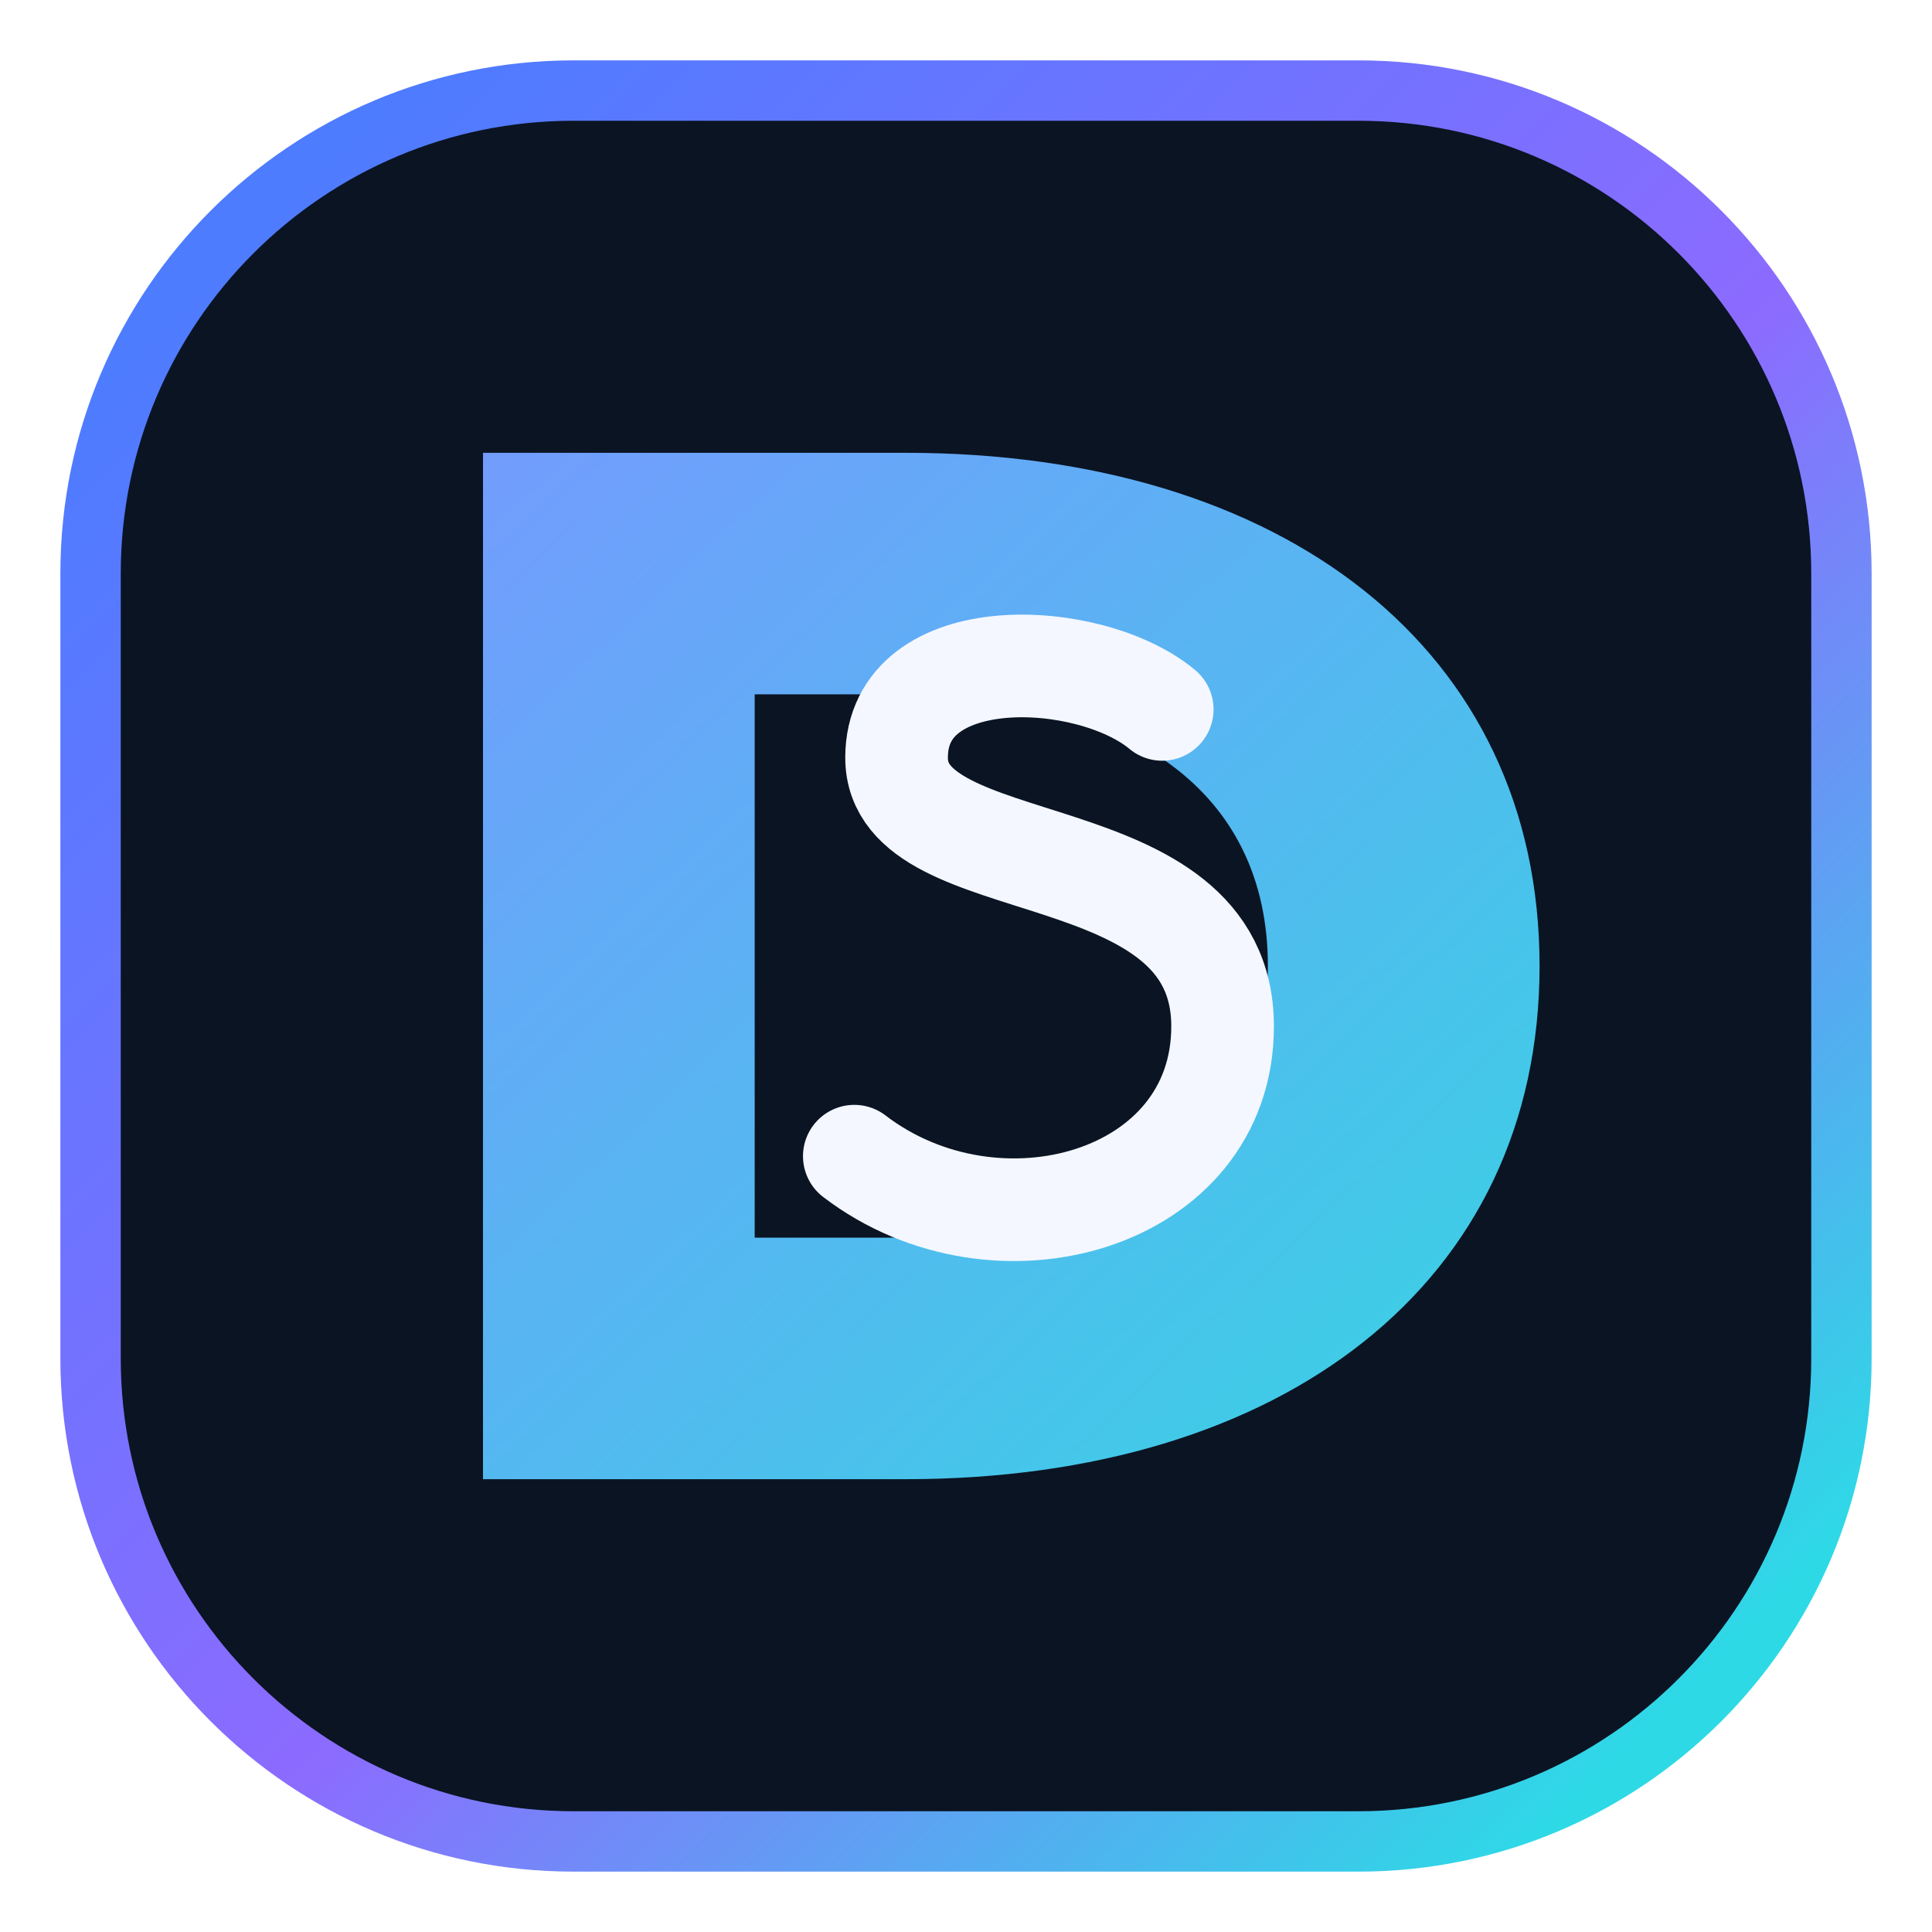
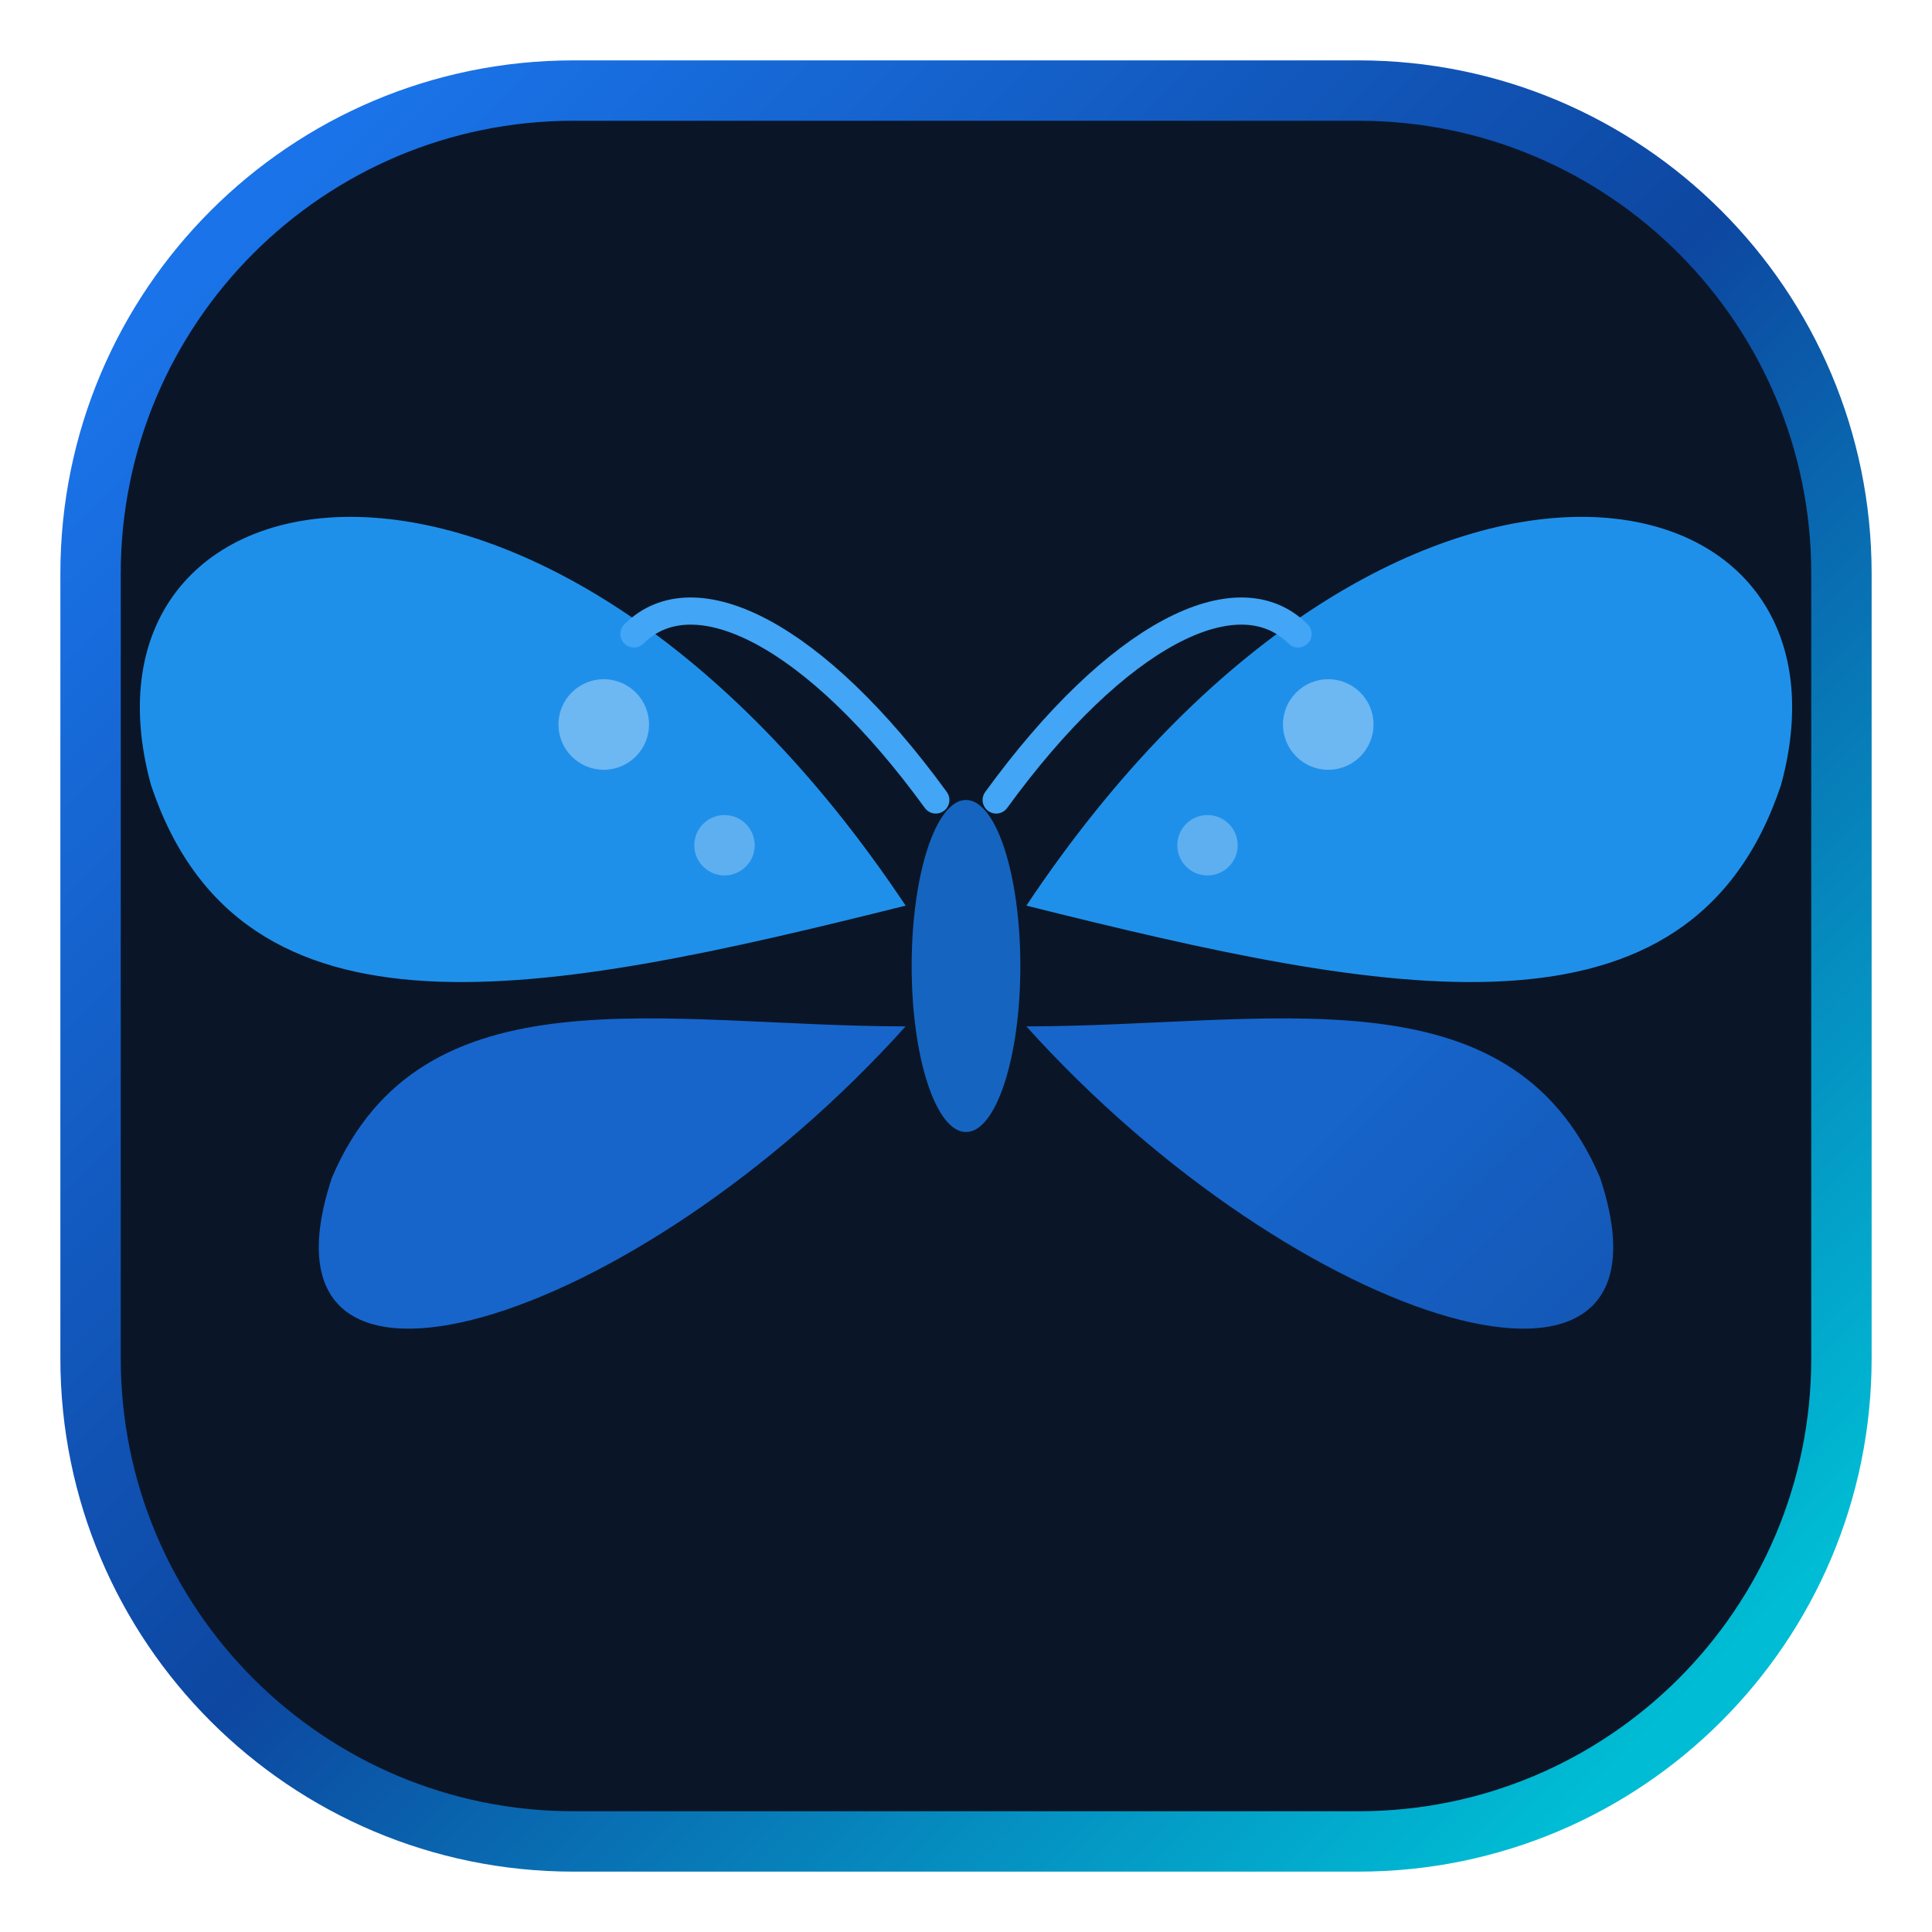
<svg xmlns="http://www.w3.org/2000/svg" viewBox="0 0 64 64" role="img" aria-labelledby="title">
  <defs>
    <linearGradient id="f" x1="8" y1="8" x2="56" y2="56" gradientUnits="userSpaceOnUse">
-       <stop stop-color="#4e7cff" />
-       <stop offset=".55" stop-color="#8c6bff" />
-       <stop offset="1" stop-color="#2ed9e6" />
+       <stop stop-color="#1a73e8" />
+       <stop offset=".5" stop-color="#0d47a1" />
+       <stop offset="1" stop-color="#00bcd4" />
    </linearGradient>
    <linearGradient id="l" x1="14" y1="13" x2="50" y2="51" gradientUnits="userSpaceOnUse">
-       <stop stop-color="#7699ff" />
-       <stop offset="1" stop-color="#36d4e3" />
+       <stop stop-color="#2196f3" />
+       <stop offset="1" stop-color="#00acc1" />
    </linearGradient>
  </defs>
-   <rect x="3" y="3" width="58" height="58" rx="16" fill="#0b1423" stroke="url(#f)" stroke-width="2" />
-   <path d="M16 15h14c12.5 0 21 6.5 21 17s-8.5 17-21 17H16V15Zm9 8v18h5c7.4 0 12-3.2 12-9s-4.6-9-12-9h-5Z" fill="url(#l)" fill-rule="evenodd" />
-   <path d="M38.5 23.5c-2.4-2-8.8-2.3-8.8 1.6 0 4.2 10.8 2.4 10.8 8.9 0 5.8-7.5 7.9-12.2 4.3" fill="none" stroke="#f4f7ff" stroke-width="3.4" stroke-linecap="round" />
+   <rect x="3" y="3" width="58" height="58" rx="16" fill="#0a1628" stroke="url(#f)" stroke-width="2" />
+   <g transform="translate(32,32)">
+     <path d="M-2,-2 C-14,-20 -30,-17 -27,-6 C-24,3 -14,1 -2,-2Z" fill="url(#l)" opacity="0.95" />
+     <path d="M2,-2 C14,-20 30,-17 27,-6 C24,3 14,1 2,-2Z" fill="url(#l)" opacity="0.95" />
+     <path d="M-2,2 C-11,12 -24,16 -21,7 C-18,0 -10,2 -2,2Z" fill="url(#f)" opacity="0.85" />
+     <path d="M2,2 C11,12 24,16 21,7 C18,0 10,2 2,2Z" fill="url(#f)" opacity="0.85" />
+     <ellipse cx="0" cy="0" rx="1.8" ry="5.5" fill="#1565c0" />
+     <path d="M-1,-5.5 C-5,-11 -9,-13 -11,-11" fill="none" stroke="#42a5f5" stroke-width="0.9" stroke-linecap="round" />
+     <path d="M1,-5.5 C5,-11 9,-13 11,-11" fill="none" stroke="#42a5f5" stroke-width="0.9" stroke-linecap="round" />
+     <circle cx="-12" cy="-8" r="1.5" fill="#bbdefb" opacity="0.5" />
+     <circle cx="12" cy="-8" r="1.5" fill="#bbdefb" opacity="0.5" />
+     <circle cx="-8" cy="-4" r="1" fill="#bbdefb" opacity="0.4" />
+     <circle cx="8" cy="-4" r="1" fill="#bbdefb" opacity="0.4" />
+   </g>
</svg>
